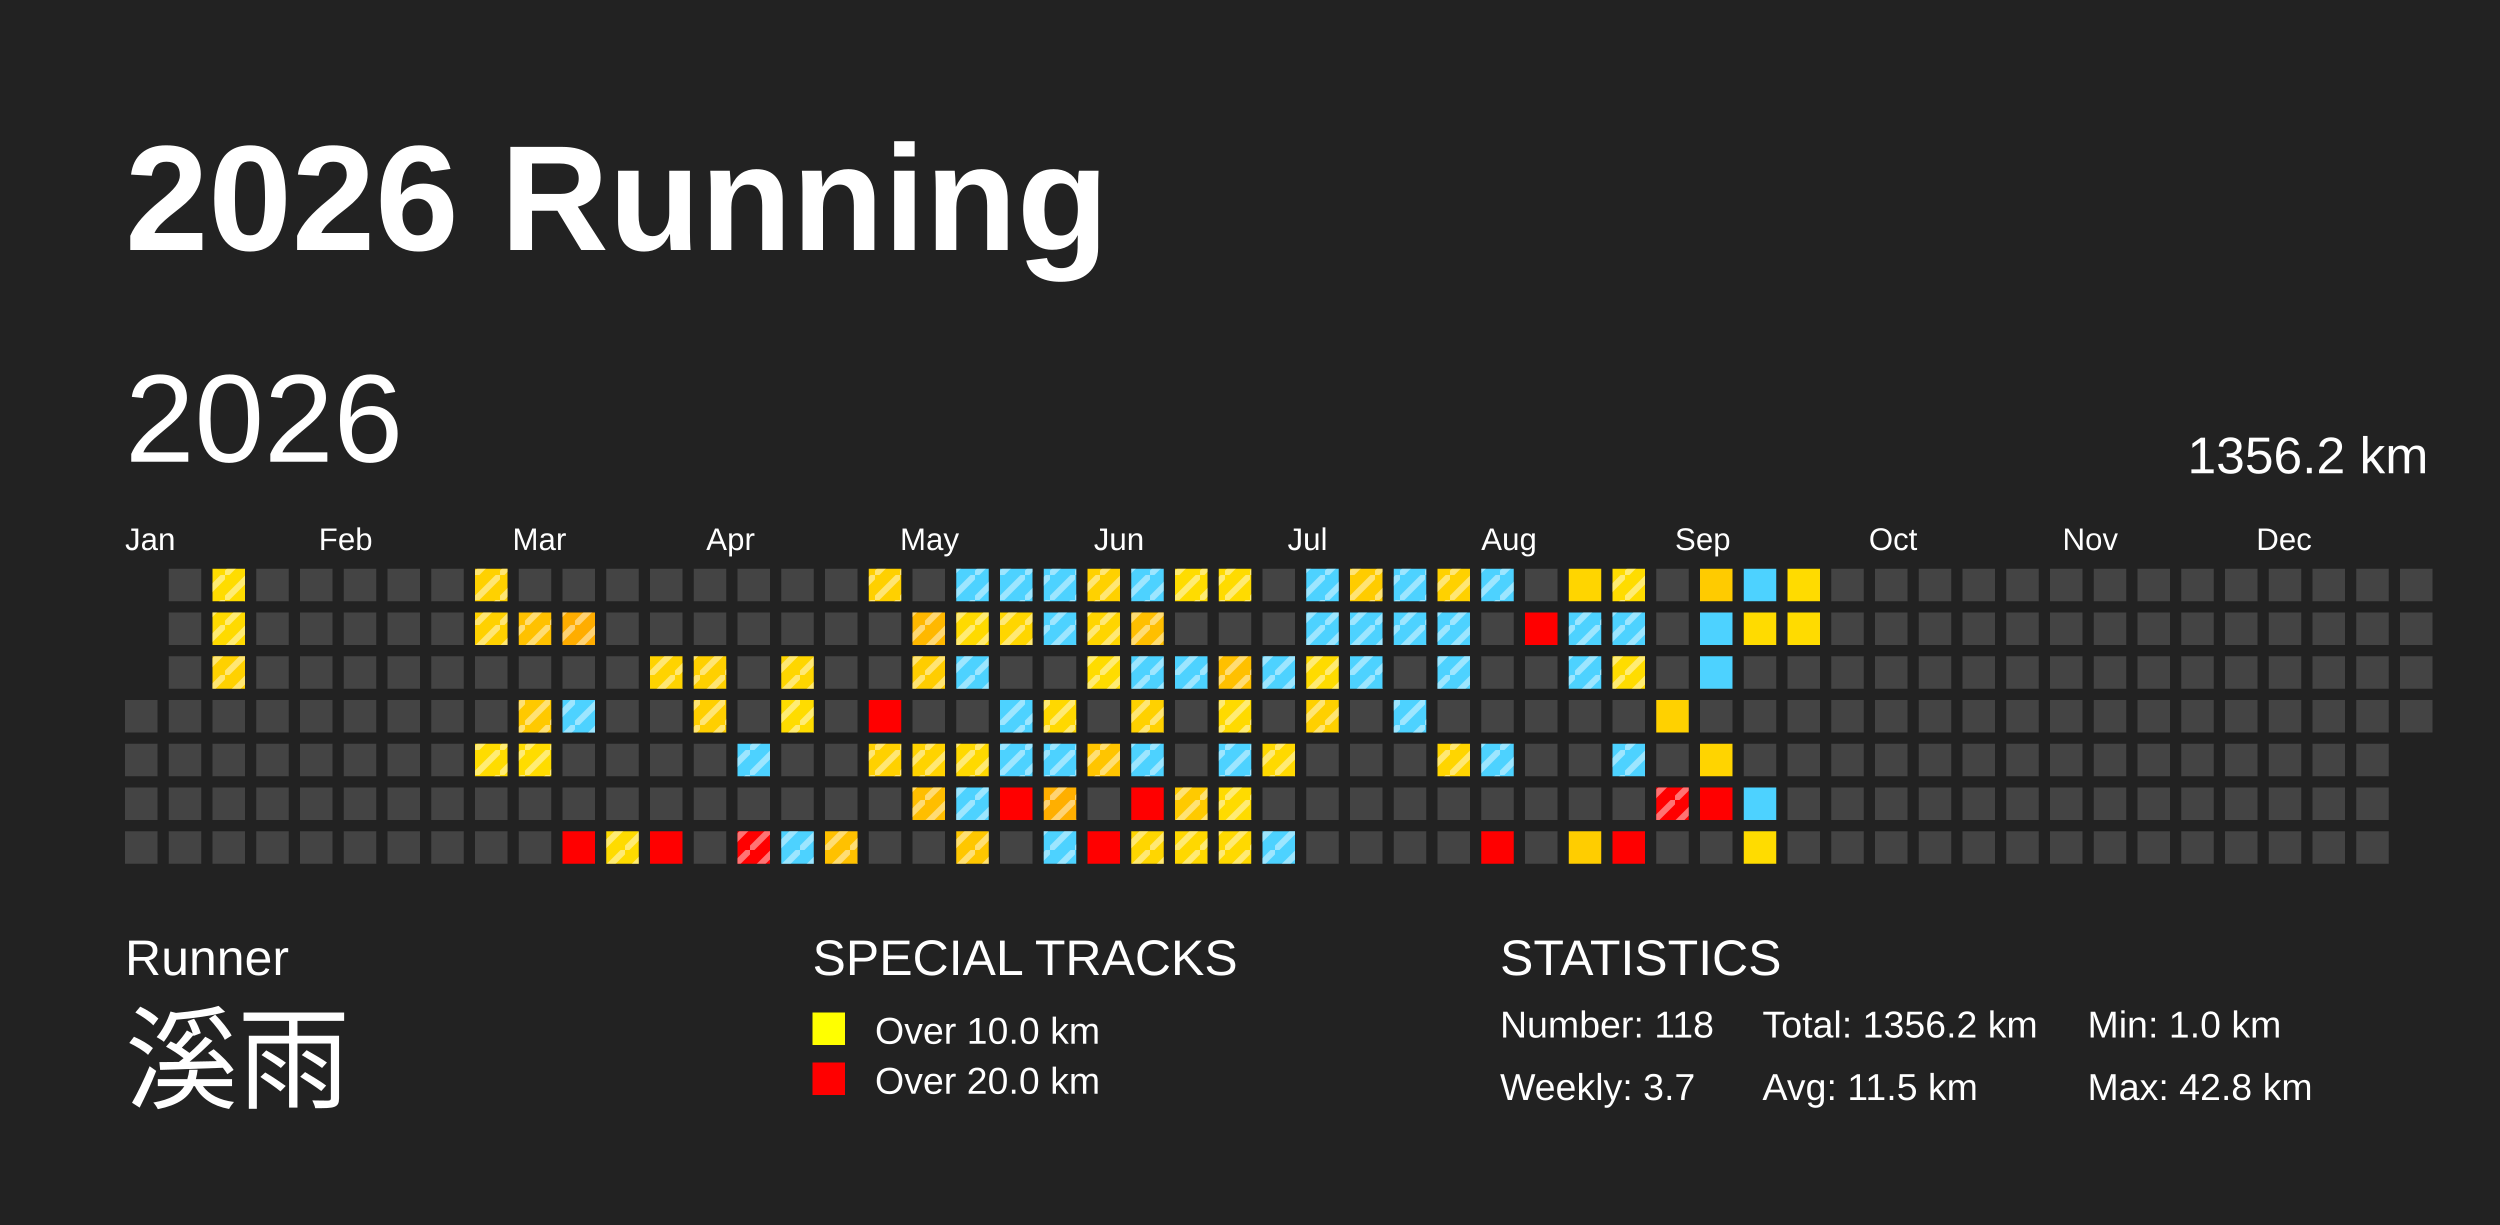
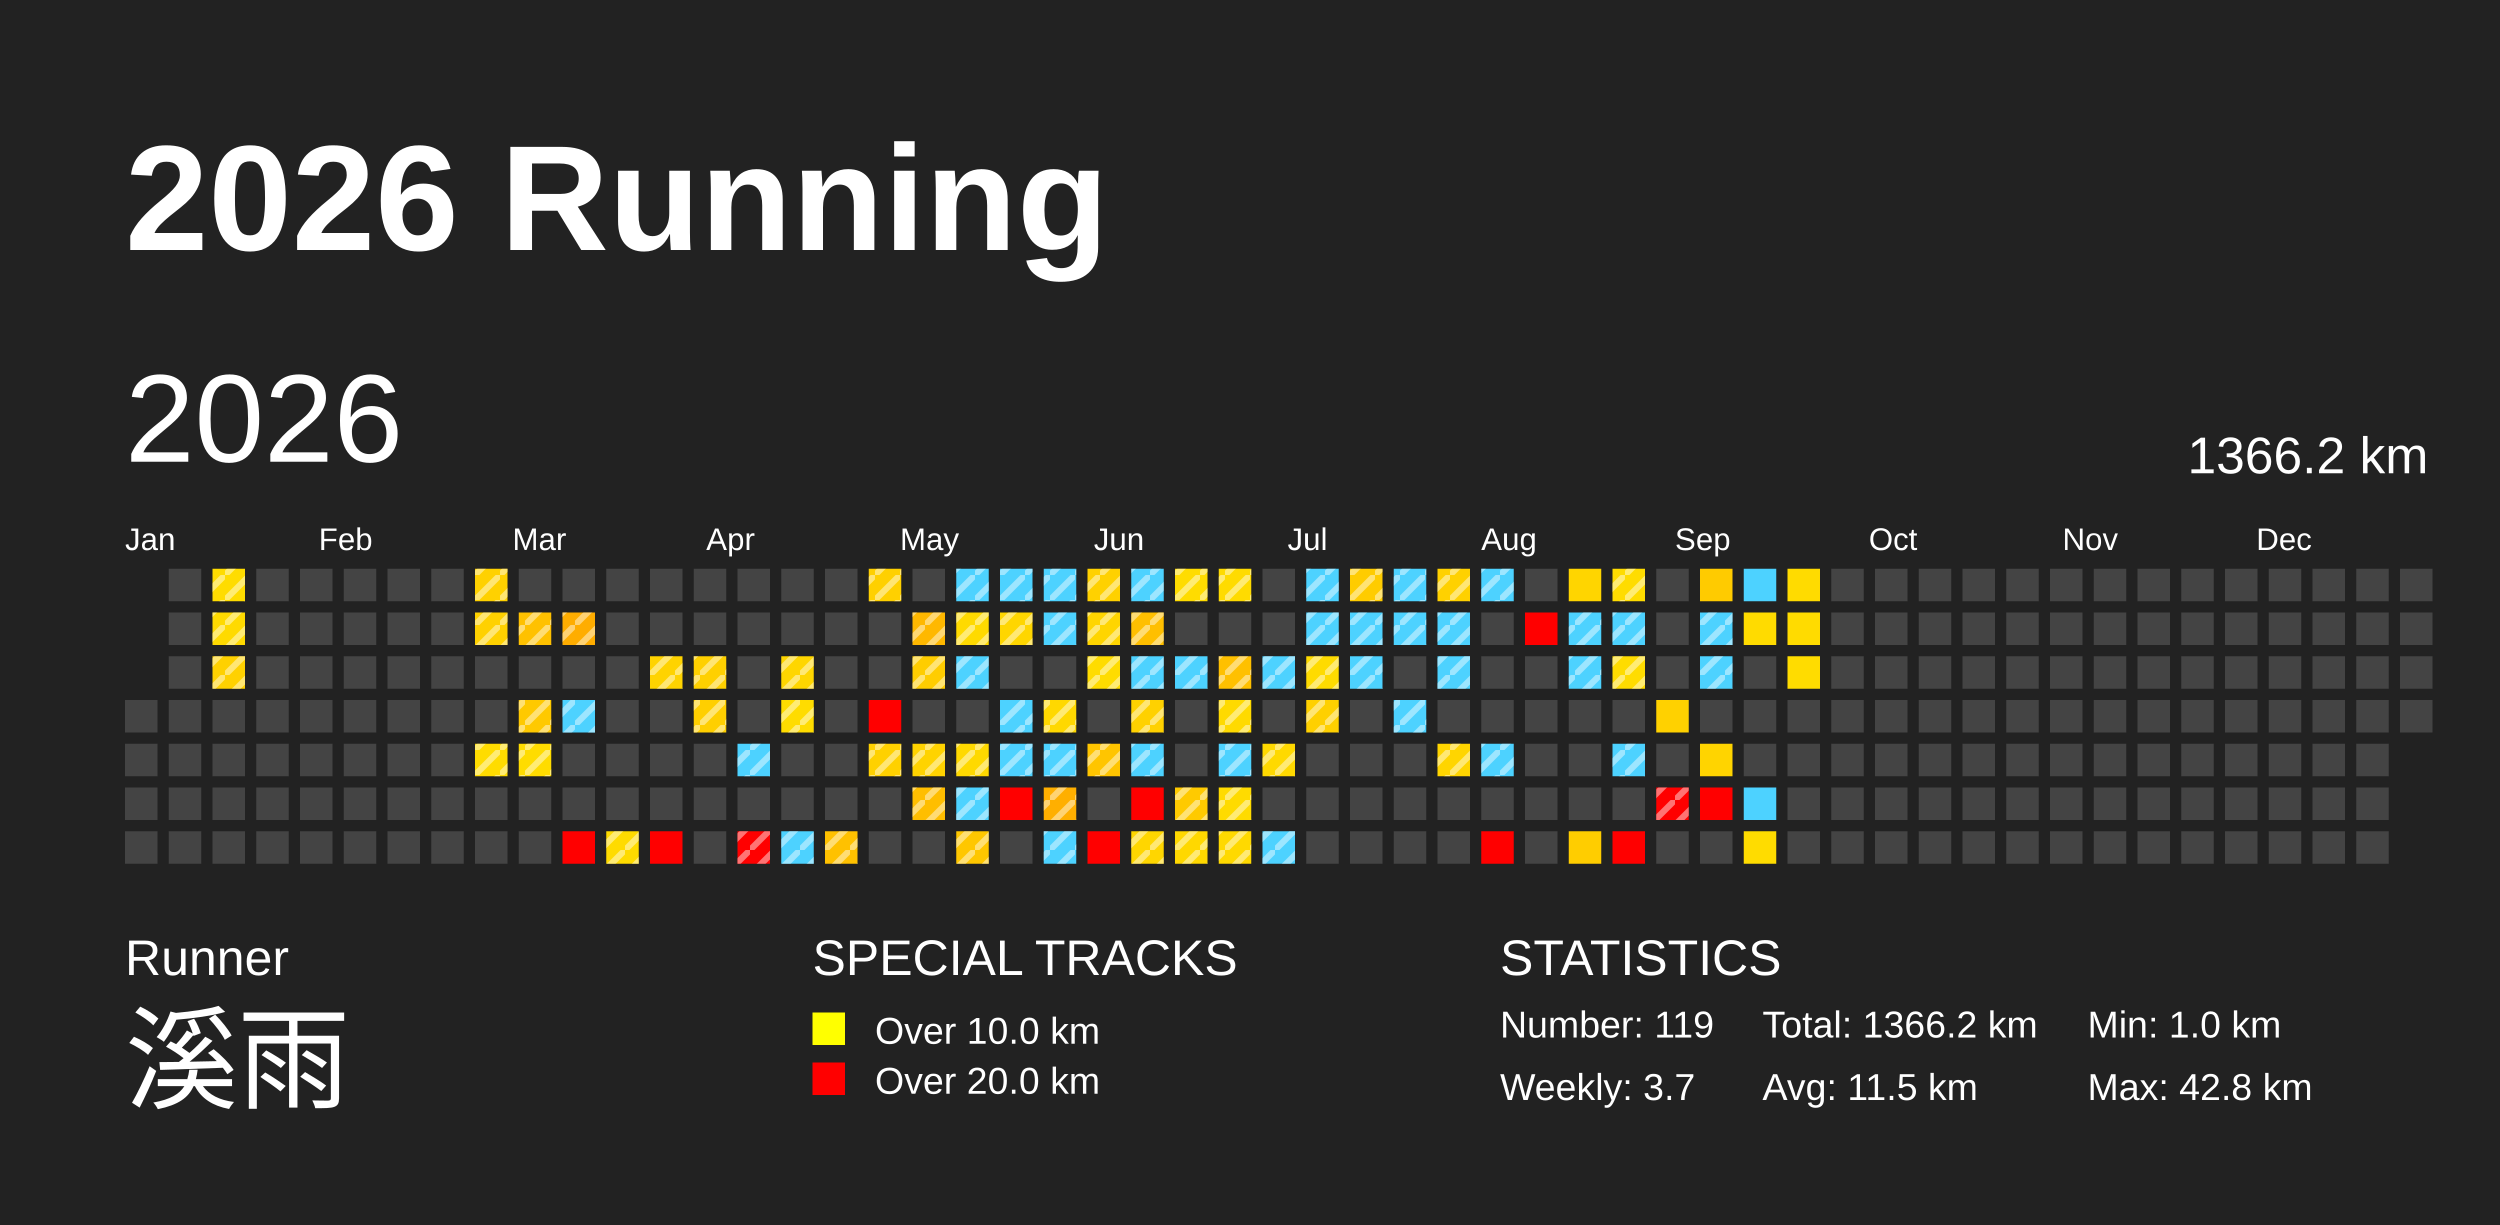
<svg xmlns="http://www.w3.org/2000/svg" baseProfile="full" height="98mm" version="1.1" viewBox="0,0,200,98" width="200mm">
  <defs>
    <pattern height="2" id="indoor-stripe" patternUnits="userSpaceOnUse" width="2">
      <line stroke="white" stroke-opacity="0.45" stroke-width="0.5" x1="0" x2="2" y1="2" y2="0" />
    </pattern>
  </defs>
  <rect fill="#222222" height="98" width="200" x="0" y="0" />
  <text fill="#FFFFFF" style="font-size:12px; font-family:Arial; font-weight:bold;" x="10" y="20">2026 Running</text>
  <text fill="#FFFFFF" style="font-size:4px; font-family:Arial" x="10" y="78">Runner</text>
  <text fill="#FFFFFF" style="font-size:9px; font-family:Arial" x="10" y="88">溪雨</text>
  <text fill="#FFFFFF" style="font-size:4px; font-family:Arial" x="65" y="78">SPECIAL TRACKS</text>
  <rect fill="yellow" height="2.6" width="2.6" x="65" y="81" />
  <text fill="#FFFFFF" style="font-size:3px; font-family:Arial" x="70" y="83.5">Over 10.0 km</text>
  <rect fill="red" height="2.6" width="2.6" x="65" y="85" />
  <text fill="#FFFFFF" style="font-size:3px; font-family:Arial" x="70" y="87.5">Over 20.0 km</text>
  <text fill="#FFFFFF" style="font-size:4px; font-family:Arial" x="120" y="78">STATISTICS</text>
-   <text fill="#FFFFFF" style="font-size:3px; font-family:Arial" x="120" y="83">Number: 118</text>
+   <text fill="#FFFFFF" style="font-size:3px; font-family:Arial" x="120" y="83">Number: 119</text>
  <text fill="#FFFFFF" style="font-size:3px; font-family:Arial" x="120" y="88">Weekly: 3.7</text>
-   <text fill="#FFFFFF" style="font-size:3px; font-family:Arial" x="141" y="83">Total: 1356.2 km</text>
+   <text fill="#FFFFFF" style="font-size:3px; font-family:Arial" x="141" y="83">Total: 1366.2 km</text>
  <text fill="#FFFFFF" style="font-size:3px; font-family:Arial" x="141" y="88">Avg: 11.5 km</text>
  <text fill="#FFFFFF" style="font-size:3px; font-family:Arial" x="167" y="83">Min: 1.0 km</text>
  <text fill="#FFFFFF" style="font-size:3px; font-family:Arial" x="167" y="88">Max: 42.8 km</text>
  <text dominant-baseline="hanging" fill="#FFFFFF" style="font-size:10.0px; font-family:Arial;" x="10" y="30">2026</text>
-   <text dominant-baseline="hanging" fill="#FFFFFF" style="font-size:4.125px; font-family:Arial;" x="175" y="35">1356.2 km</text>
+   <text dominant-baseline="hanging" fill="#FFFFFF" style="font-size:4.125px; font-family:Arial;" x="175" y="35">1366.2 km</text>
  <text fill="#FFFFFF" style="font-size:2.5px; font-family:Arial" x="10.0" y="44">Jan</text>
  <text fill="#FFFFFF" style="font-size:2.5px; font-family:Arial" x="25.5" y="44">Feb</text>
  <text fill="#FFFFFF" style="font-size:2.5px; font-family:Arial" x="41.0" y="44">Mar</text>
  <text fill="#FFFFFF" style="font-size:2.5px; font-family:Arial" x="56.5" y="44">Apr</text>
  <text fill="#FFFFFF" style="font-size:2.5px; font-family:Arial" x="72.0" y="44">May</text>
  <text fill="#FFFFFF" style="font-size:2.5px; font-family:Arial" x="87.5" y="44">Jun</text>
  <text fill="#FFFFFF" style="font-size:2.5px; font-family:Arial" x="103.0" y="44">Jul</text>
  <text fill="#FFFFFF" style="font-size:2.5px; font-family:Arial" x="118.5" y="44">Aug</text>
  <text fill="#FFFFFF" style="font-size:2.5px; font-family:Arial" x="134.0" y="44">Sep</text>
  <text fill="#FFFFFF" style="font-size:2.5px; font-family:Arial" x="149.5" y="44">Oct</text>
  <text fill="#FFFFFF" style="font-size:2.5px; font-family:Arial" x="165.0" y="44">Nov</text>
  <text fill="#FFFFFF" style="font-size:2.5px; font-family:Arial" x="180.5" y="44">Dec</text>
  <rect fill="#444444" height="2.6" width="2.6" x="10.0" y="56.0" />
  <rect fill="#444444" height="2.6" width="2.6" x="10.0" y="59.5" />
  <rect fill="#444444" height="2.6" width="2.6" x="10.0" y="63.0" />
  <rect fill="#444444" height="2.6" width="2.6" x="10.0" y="66.5" />
  <rect fill="#444444" height="2.6" width="2.6" x="13.5" y="45.5" />
  <rect fill="#444444" height="2.6" width="2.6" x="13.5" y="49.0" />
  <rect fill="#444444" height="2.6" width="2.6" x="13.5" y="52.5" />
  <rect fill="#444444" height="2.6" width="2.6" x="13.5" y="56.0" />
  <rect fill="#444444" height="2.6" width="2.6" x="13.5" y="59.5" />
  <rect fill="#444444" height="2.6" width="2.6" x="13.5" y="63.0" />
  <rect fill="#444444" height="2.6" width="2.6" x="13.5" y="66.5" />
  <rect fill="#ffdc00" height="2.6" width="2.6" x="17.0" y="45.5" />
  <rect fill="url(#indoor-stripe)" height="2.6" style="pointer-events: none;" width="2.6" x="17.0" y="45.5" />
  <rect fill="#ffda00" height="2.6" width="2.6" x="17.0" y="49.0" />
  <rect fill="url(#indoor-stripe)" height="2.6" style="pointer-events: none;" width="2.6" x="17.0" y="49.0" />
  <rect fill="#ffd100" height="2.6" width="2.6" x="17.0" y="52.5" />
  <rect fill="url(#indoor-stripe)" height="2.6" style="pointer-events: none;" width="2.6" x="17.0" y="52.5" />
  <rect fill="#444444" height="2.6" width="2.6" x="17.0" y="56.0" />
  <rect fill="#444444" height="2.6" width="2.6" x="17.0" y="59.5" />
  <rect fill="#444444" height="2.6" width="2.6" x="17.0" y="63.0" />
  <rect fill="#444444" height="2.6" width="2.6" x="17.0" y="66.5" />
  <rect fill="#444444" height="2.6" width="2.6" x="20.5" y="45.5" />
  <rect fill="#444444" height="2.6" width="2.6" x="20.5" y="49.0" />
  <rect fill="#444444" height="2.6" width="2.6" x="20.5" y="52.5" />
  <rect fill="#444444" height="2.6" width="2.6" x="20.5" y="56.0" />
  <rect fill="#444444" height="2.6" width="2.6" x="20.5" y="59.5" />
  <rect fill="#444444" height="2.6" width="2.6" x="20.5" y="63.0" />
  <rect fill="#444444" height="2.6" width="2.6" x="20.5" y="66.5" />
  <rect fill="#444444" height="2.6" width="2.6" x="24.0" y="45.5" />
  <rect fill="#444444" height="2.6" width="2.6" x="24.0" y="49.0" />
  <rect fill="#444444" height="2.6" width="2.6" x="24.0" y="52.5" />
  <rect fill="#444444" height="2.6" width="2.6" x="24.0" y="56.0" />
  <rect fill="#444444" height="2.6" width="2.6" x="24.0" y="59.5" />
  <rect fill="#444444" height="2.6" width="2.6" x="24.0" y="63.0" />
  <rect fill="#444444" height="2.6" width="2.6" x="24.0" y="66.5" />
  <rect fill="#444444" height="2.6" width="2.6" x="27.5" y="45.5" />
  <rect fill="#444444" height="2.6" width="2.6" x="27.5" y="49.0" />
  <rect fill="#444444" height="2.6" width="2.6" x="27.5" y="52.5" />
  <rect fill="#444444" height="2.6" width="2.6" x="27.5" y="56.0" />
  <rect fill="#444444" height="2.6" width="2.6" x="27.5" y="59.5" />
  <rect fill="#444444" height="2.6" width="2.6" x="27.5" y="63.0" />
  <rect fill="#444444" height="2.6" width="2.6" x="27.5" y="66.5" />
  <rect fill="#444444" height="2.6" width="2.6" x="31.0" y="45.5" />
  <rect fill="#444444" height="2.6" width="2.6" x="31.0" y="49.0" />
  <rect fill="#444444" height="2.6" width="2.6" x="31.0" y="52.5" />
  <rect fill="#444444" height="2.6" width="2.6" x="31.0" y="56.0" />
  <rect fill="#444444" height="2.6" width="2.6" x="31.0" y="59.5" />
  <rect fill="#444444" height="2.6" width="2.6" x="31.0" y="63.0" />
  <rect fill="#444444" height="2.6" width="2.6" x="31.0" y="66.5" />
  <rect fill="#444444" height="2.6" width="2.6" x="34.5" y="45.5" />
  <rect fill="#444444" height="2.6" width="2.6" x="34.5" y="49.0" />
  <rect fill="#444444" height="2.6" width="2.6" x="34.5" y="52.5" />
  <rect fill="#444444" height="2.6" width="2.6" x="34.5" y="56.0" />
  <rect fill="#444444" height="2.6" width="2.6" x="34.5" y="59.5" />
  <rect fill="#444444" height="2.6" width="2.6" x="34.5" y="63.0" />
  <rect fill="#444444" height="2.6" width="2.6" x="34.5" y="66.5" />
  <rect fill="#ffd100" height="2.6" width="2.6" x="38.0" y="45.5" />
  <rect fill="url(#indoor-stripe)" height="2.6" style="pointer-events: none;" width="2.6" x="38.0" y="45.5" />
  <rect fill="#ffd100" height="2.6" width="2.6" x="38.0" y="49.0" />
  <rect fill="url(#indoor-stripe)" height="2.6" style="pointer-events: none;" width="2.6" x="38.0" y="49.0" />
  <rect fill="#444444" height="2.6" width="2.6" x="38.0" y="52.5" />
  <rect fill="#444444" height="2.6" width="2.6" x="38.0" y="56.0" />
  <rect fill="#ffdc00" height="2.6" width="2.6" x="38.0" y="59.5" />
  <rect fill="url(#indoor-stripe)" height="2.6" style="pointer-events: none;" width="2.6" x="38.0" y="59.5" />
  <rect fill="#444444" height="2.6" width="2.6" x="38.0" y="63.0" />
  <rect fill="#444444" height="2.6" width="2.6" x="38.0" y="66.5" />
  <rect fill="#444444" height="2.6" width="2.6" x="41.5" y="45.5" />
  <rect fill="#ffc100" height="2.6" width="2.6" x="41.5" y="49.0" />
  <rect fill="url(#indoor-stripe)" height="2.6" style="pointer-events: none;" width="2.6" x="41.5" y="49.0" />
  <rect fill="#444444" height="2.6" width="2.6" x="41.5" y="52.5" />
  <rect fill="#ffc900" height="2.6" width="2.6" x="41.5" y="56.0" />
  <rect fill="url(#indoor-stripe)" height="2.6" style="pointer-events: none;" width="2.6" x="41.5" y="56.0" />
  <rect fill="#ffdc00" height="2.6" width="2.6" x="41.5" y="59.5" />
  <rect fill="url(#indoor-stripe)" height="2.6" style="pointer-events: none;" width="2.6" x="41.5" y="59.5" />
  <rect fill="#444444" height="2.6" width="2.6" x="41.5" y="63.0" />
  <rect fill="#444444" height="2.6" width="2.6" x="41.5" y="66.5" />
  <rect fill="#444444" height="2.6" width="2.6" x="45.0" y="45.5" />
  <rect fill="#ffad00" height="2.6" width="2.6" x="45.0" y="49.0" />
  <rect fill="url(#indoor-stripe)" height="2.6" style="pointer-events: none;" width="2.6" x="45.0" y="49.0" />
  <rect fill="#444444" height="2.6" width="2.6" x="45.0" y="52.5" />
  <rect fill="#4dd2ff" height="2.6" width="2.6" x="45.0" y="56.0" />
  <rect fill="url(#indoor-stripe)" height="2.6" style="pointer-events: none;" width="2.6" x="45.0" y="56.0" />
  <rect fill="#444444" height="2.6" width="2.6" x="45.0" y="59.5" />
  <rect fill="#444444" height="2.6" width="2.6" x="45.0" y="63.0" />
  <rect fill="red" height="2.6" width="2.6" x="45.0" y="66.5" />
  <rect fill="#444444" height="2.6" width="2.6" x="48.5" y="45.5" />
  <rect fill="#444444" height="2.6" width="2.6" x="48.5" y="49.0" />
  <rect fill="#444444" height="2.6" width="2.6" x="48.5" y="52.5" />
  <rect fill="#444444" height="2.6" width="2.6" x="48.5" y="56.0" />
  <rect fill="#444444" height="2.6" width="2.6" x="48.5" y="59.5" />
  <rect fill="#444444" height="2.6" width="2.6" x="48.5" y="63.0" />
  <rect fill="#ffdb00" height="2.6" width="2.6" x="48.5" y="66.5" />
  <rect fill="url(#indoor-stripe)" height="2.6" style="pointer-events: none;" width="2.6" x="48.5" y="66.5" />
  <rect fill="#444444" height="2.6" width="2.6" x="52.0" y="45.5" />
  <rect fill="#444444" height="2.6" width="2.6" x="52.0" y="49.0" />
  <rect fill="#ffd300" height="2.6" width="2.6" x="52.0" y="52.5" />
  <rect fill="url(#indoor-stripe)" height="2.6" style="pointer-events: none;" width="2.6" x="52.0" y="52.5" />
  <rect fill="#444444" height="2.6" width="2.6" x="52.0" y="56.0" />
  <rect fill="#444444" height="2.6" width="2.6" x="52.0" y="59.5" />
  <rect fill="#444444" height="2.6" width="2.6" x="52.0" y="63.0" />
  <rect fill="red" height="2.6" width="2.6" x="52.0" y="66.5" />
  <rect fill="#444444" height="2.6" width="2.6" x="55.5" y="45.5" />
  <rect fill="#444444" height="2.6" width="2.6" x="55.5" y="49.0" />
  <rect fill="#ffd000" height="2.6" width="2.6" x="55.5" y="52.5" />
  <rect fill="url(#indoor-stripe)" height="2.6" style="pointer-events: none;" width="2.6" x="55.5" y="52.5" />
  <rect fill="#ffcf00" height="2.6" width="2.6" x="55.5" y="56.0" />
  <rect fill="url(#indoor-stripe)" height="2.6" style="pointer-events: none;" width="2.6" x="55.5" y="56.0" />
  <rect fill="#444444" height="2.6" width="2.6" x="55.5" y="59.5" />
  <rect fill="#444444" height="2.6" width="2.6" x="55.5" y="63.0" />
  <rect fill="#444444" height="2.6" width="2.6" x="55.5" y="66.5" />
  <rect fill="#444444" height="2.6" width="2.6" x="59.0" y="45.5" />
  <rect fill="#444444" height="2.6" width="2.6" x="59.0" y="49.0" />
  <rect fill="#444444" height="2.6" width="2.6" x="59.0" y="52.5" />
  <rect fill="#444444" height="2.6" width="2.6" x="59.0" y="56.0" />
  <rect fill="#4dd2ff" height="2.6" width="2.6" x="59.0" y="59.5" />
  <rect fill="url(#indoor-stripe)" height="2.6" style="pointer-events: none;" width="2.6" x="59.0" y="59.5" />
  <rect fill="#444444" height="2.6" width="2.6" x="59.0" y="63.0" />
  <rect fill="red" height="2.6" width="2.6" x="59.0" y="66.5" />
  <rect fill="url(#indoor-stripe)" height="2.6" style="pointer-events: none;" width="2.6" x="59.0" y="66.5" />
  <rect fill="#444444" height="2.6" width="2.6" x="62.5" y="45.5" />
  <rect fill="#444444" height="2.6" width="2.6" x="62.5" y="49.0" />
  <rect fill="#ffd600" height="2.6" width="2.6" x="62.5" y="52.5" />
  <rect fill="url(#indoor-stripe)" height="2.6" style="pointer-events: none;" width="2.6" x="62.5" y="52.5" />
  <rect fill="#ffdc00" height="2.6" width="2.6" x="62.5" y="56.0" />
  <rect fill="url(#indoor-stripe)" height="2.6" style="pointer-events: none;" width="2.6" x="62.5" y="56.0" />
  <rect fill="#444444" height="2.6" width="2.6" x="62.5" y="59.5" />
  <rect fill="#444444" height="2.6" width="2.6" x="62.5" y="63.0" />
  <rect fill="#4dd2ff" height="2.6" width="2.6" x="62.5" y="66.5" />
  <rect fill="url(#indoor-stripe)" height="2.6" style="pointer-events: none;" width="2.6" x="62.5" y="66.5" />
  <rect fill="#444444" height="2.6" width="2.6" x="66.0" y="45.5" />
  <rect fill="#444444" height="2.6" width="2.6" x="66.0" y="49.0" />
  <rect fill="#444444" height="2.6" width="2.6" x="66.0" y="52.5" />
  <rect fill="#444444" height="2.6" width="2.6" x="66.0" y="56.0" />
  <rect fill="#444444" height="2.6" width="2.6" x="66.0" y="59.5" />
  <rect fill="#444444" height="2.6" width="2.6" x="66.0" y="63.0" />
  <rect fill="#ffc100" height="2.6" width="2.6" x="66.0" y="66.5" />
  <rect fill="url(#indoor-stripe)" height="2.6" style="pointer-events: none;" width="2.6" x="66.0" y="66.5" />
  <rect fill="#ffd000" height="2.6" width="2.6" x="69.5" y="45.5" />
  <rect fill="url(#indoor-stripe)" height="2.6" style="pointer-events: none;" width="2.6" x="69.5" y="45.5" />
  <rect fill="#444444" height="2.6" width="2.6" x="69.5" y="49.0" />
  <rect fill="#444444" height="2.6" width="2.6" x="69.5" y="52.5" />
  <rect fill="red" height="2.6" width="2.6" x="69.5" y="56.0" />
  <rect fill="#ffd100" height="2.6" width="2.6" x="69.5" y="59.5" />
  <rect fill="url(#indoor-stripe)" height="2.6" style="pointer-events: none;" width="2.6" x="69.5" y="59.5" />
  <rect fill="#444444" height="2.6" width="2.6" x="69.5" y="63.0" />
  <rect fill="#444444" height="2.6" width="2.6" x="69.5" y="66.5" />
  <rect fill="#444444" height="2.6" width="2.6" x="73.0" y="45.5" />
  <rect fill="#ffb800" height="2.6" width="2.6" x="73.0" y="49.0" />
  <rect fill="url(#indoor-stripe)" height="2.6" style="pointer-events: none;" width="2.6" x="73.0" y="49.0" />
  <rect fill="#ffcd00" height="2.6" width="2.6" x="73.0" y="52.5" />
  <rect fill="url(#indoor-stripe)" height="2.6" style="pointer-events: none;" width="2.6" x="73.0" y="52.5" />
  <rect fill="#444444" height="2.6" width="2.6" x="73.0" y="56.0" />
  <rect fill="#ffd300" height="2.6" width="2.6" x="73.0" y="59.5" />
  <rect fill="url(#indoor-stripe)" height="2.6" style="pointer-events: none;" width="2.6" x="73.0" y="59.5" />
  <rect fill="#ffbe00" height="2.6" width="2.6" x="73.0" y="63.0" />
  <rect fill="url(#indoor-stripe)" height="2.6" style="pointer-events: none;" width="2.6" x="73.0" y="63.0" />
  <rect fill="#444444" height="2.6" width="2.6" x="73.0" y="66.5" />
  <rect fill="#4dd2ff" height="2.6" width="2.6" x="76.5" y="45.5" />
  <rect fill="url(#indoor-stripe)" height="2.6" style="pointer-events: none;" width="2.6" x="76.5" y="45.5" />
  <rect fill="#ffda00" height="2.6" width="2.6" x="76.5" y="49.0" />
  <rect fill="url(#indoor-stripe)" height="2.6" style="pointer-events: none;" width="2.6" x="76.5" y="49.0" />
  <rect fill="#4dd2ff" height="2.6" width="2.6" x="76.5" y="52.5" />
  <rect fill="url(#indoor-stripe)" height="2.6" style="pointer-events: none;" width="2.6" x="76.5" y="52.5" />
  <rect fill="#444444" height="2.6" width="2.6" x="76.5" y="56.0" />
  <rect fill="#ffd900" height="2.6" width="2.6" x="76.5" y="59.5" />
  <rect fill="url(#indoor-stripe)" height="2.6" style="pointer-events: none;" width="2.6" x="76.5" y="59.5" />
  <rect fill="#4dd2ff" height="2.6" width="2.6" x="76.5" y="63.0" />
  <rect fill="url(#indoor-stripe)" height="2.6" style="pointer-events: none;" width="2.6" x="76.5" y="63.0" />
  <rect fill="#ffc700" height="2.6" width="2.6" x="76.5" y="66.5" />
  <rect fill="url(#indoor-stripe)" height="2.6" style="pointer-events: none;" width="2.6" x="76.5" y="66.5" />
  <rect fill="#4dd2ff" height="2.6" width="2.6" x="80.0" y="45.5" />
  <rect fill="url(#indoor-stripe)" height="2.6" style="pointer-events: none;" width="2.6" x="80.0" y="45.5" />
  <rect fill="#ffd600" height="2.6" width="2.6" x="80.0" y="49.0" />
  <rect fill="url(#indoor-stripe)" height="2.6" style="pointer-events: none;" width="2.6" x="80.0" y="49.0" />
  <rect fill="#444444" height="2.6" width="2.6" x="80.0" y="52.5" />
  <rect fill="#4dd2ff" height="2.6" width="2.6" x="80.0" y="56.0" />
  <rect fill="url(#indoor-stripe)" height="2.6" style="pointer-events: none;" width="2.6" x="80.0" y="56.0" />
  <rect fill="#4dd2ff" height="2.6" width="2.6" x="80.0" y="59.5" />
  <rect fill="url(#indoor-stripe)" height="2.6" style="pointer-events: none;" width="2.6" x="80.0" y="59.5" />
  <rect fill="red" height="2.6" width="2.6" x="80.0" y="63.0" />
  <rect fill="#444444" height="2.6" width="2.6" x="80.0" y="66.5" />
  <rect fill="#4dd2ff" height="2.6" width="2.6" x="83.5" y="45.5" />
  <rect fill="url(#indoor-stripe)" height="2.6" style="pointer-events: none;" width="2.6" x="83.5" y="45.5" />
  <rect fill="#4dd2ff" height="2.6" width="2.6" x="83.5" y="49.0" />
  <rect fill="url(#indoor-stripe)" height="2.6" style="pointer-events: none;" width="2.6" x="83.5" y="49.0" />
  <rect fill="#444444" height="2.6" width="2.6" x="83.5" y="52.5" />
  <rect fill="#ffd800" height="2.6" width="2.6" x="83.5" y="56.0" />
  <rect fill="url(#indoor-stripe)" height="2.6" style="pointer-events: none;" width="2.6" x="83.5" y="56.0" />
  <rect fill="#4dd2ff" height="2.6" width="2.6" x="83.5" y="59.5" />
  <rect fill="url(#indoor-stripe)" height="2.6" style="pointer-events: none;" width="2.6" x="83.5" y="59.5" />
  <rect fill="#ffaf00" height="2.6" width="2.6" x="83.5" y="63.0" />
  <rect fill="url(#indoor-stripe)" height="2.6" style="pointer-events: none;" width="2.6" x="83.5" y="63.0" />
  <rect fill="#4dd2ff" height="2.6" width="2.6" x="83.5" y="66.5" />
  <rect fill="url(#indoor-stripe)" height="2.6" style="pointer-events: none;" width="2.6" x="83.5" y="66.5" />
  <rect fill="#ffd100" height="2.6" width="2.6" x="87.0" y="45.5" />
  <rect fill="url(#indoor-stripe)" height="2.6" style="pointer-events: none;" width="2.6" x="87.0" y="45.5" />
  <rect fill="#ffd500" height="2.6" width="2.6" x="87.0" y="49.0" />
  <rect fill="url(#indoor-stripe)" height="2.6" style="pointer-events: none;" width="2.6" x="87.0" y="49.0" />
  <rect fill="#ffdc00" height="2.6" width="2.6" x="87.0" y="52.5" />
  <rect fill="url(#indoor-stripe)" height="2.6" style="pointer-events: none;" width="2.6" x="87.0" y="52.5" />
  <rect fill="#444444" height="2.6" width="2.6" x="87.0" y="56.0" />
  <rect fill="#ffc500" height="2.6" width="2.6" x="87.0" y="59.5" />
  <rect fill="url(#indoor-stripe)" height="2.6" style="pointer-events: none;" width="2.6" x="87.0" y="59.5" />
  <rect fill="#444444" height="2.6" width="2.6" x="87.0" y="63.0" />
  <rect fill="red" height="2.6" width="2.6" x="87.0" y="66.5" />
  <rect fill="#4dd2ff" height="2.6" width="2.6" x="90.5" y="45.5" />
  <rect fill="url(#indoor-stripe)" height="2.6" style="pointer-events: none;" width="2.6" x="90.5" y="45.5" />
  <rect fill="#ffbf00" height="2.6" width="2.6" x="90.5" y="49.0" />
  <rect fill="url(#indoor-stripe)" height="2.6" style="pointer-events: none;" width="2.6" x="90.5" y="49.0" />
  <rect fill="#4dd2ff" height="2.6" width="2.6" x="90.5" y="52.5" />
  <rect fill="url(#indoor-stripe)" height="2.6" style="pointer-events: none;" width="2.6" x="90.5" y="52.5" />
  <rect fill="#ffd100" height="2.6" width="2.6" x="90.5" y="56.0" />
  <rect fill="url(#indoor-stripe)" height="2.6" style="pointer-events: none;" width="2.6" x="90.5" y="56.0" />
  <rect fill="#4dd2ff" height="2.6" width="2.6" x="90.5" y="59.5" />
  <rect fill="url(#indoor-stripe)" height="2.6" style="pointer-events: none;" width="2.6" x="90.5" y="59.5" />
  <rect fill="red" height="2.6" width="2.6" x="90.5" y="63.0" />
  <rect fill="#ffd600" height="2.6" width="2.6" x="90.5" y="66.5" />
  <rect fill="url(#indoor-stripe)" height="2.6" style="pointer-events: none;" width="2.6" x="90.5" y="66.5" />
  <rect fill="#ffdc00" height="2.6" width="2.6" x="94.0" y="45.5" />
  <rect fill="url(#indoor-stripe)" height="2.6" style="pointer-events: none;" width="2.6" x="94.0" y="45.5" />
  <rect fill="#444444" height="2.6" width="2.6" x="94.0" y="49.0" />
  <rect fill="#4dd2ff" height="2.6" width="2.6" x="94.0" y="52.5" />
  <rect fill="url(#indoor-stripe)" height="2.6" style="pointer-events: none;" width="2.6" x="94.0" y="52.5" />
  <rect fill="#444444" height="2.6" width="2.6" x="94.0" y="56.0" />
  <rect fill="#444444" height="2.6" width="2.6" x="94.0" y="59.5" />
  <rect fill="#ffca00" height="2.6" width="2.6" x="94.0" y="63.0" />
  <rect fill="url(#indoor-stripe)" height="2.6" style="pointer-events: none;" width="2.6" x="94.0" y="63.0" />
  <rect fill="#ffd800" height="2.6" width="2.6" x="94.0" y="66.5" />
  <rect fill="url(#indoor-stripe)" height="2.6" style="pointer-events: none;" width="2.6" x="94.0" y="66.5" />
  <rect fill="#ffdb00" height="2.6" width="2.6" x="97.5" y="45.5" />
  <rect fill="url(#indoor-stripe)" height="2.6" style="pointer-events: none;" width="2.6" x="97.5" y="45.5" />
  <rect fill="#444444" height="2.6" width="2.6" x="97.5" y="49.0" />
  <rect fill="#ffc000" height="2.6" width="2.6" x="97.5" y="52.5" />
  <rect fill="url(#indoor-stripe)" height="2.6" style="pointer-events: none;" width="2.6" x="97.5" y="52.5" />
  <rect fill="#ffda00" height="2.6" width="2.6" x="97.5" y="56.0" />
  <rect fill="url(#indoor-stripe)" height="2.6" style="pointer-events: none;" width="2.6" x="97.5" y="56.0" />
  <rect fill="#4dd2ff" height="2.6" width="2.6" x="97.5" y="59.5" />
  <rect fill="url(#indoor-stripe)" height="2.6" style="pointer-events: none;" width="2.6" x="97.5" y="59.5" />
  <rect fill="#ffdb00" height="2.6" width="2.6" x="97.5" y="63.0" />
  <rect fill="url(#indoor-stripe)" height="2.6" style="pointer-events: none;" width="2.6" x="97.5" y="63.0" />
  <rect fill="#ffd900" height="2.6" width="2.6" x="97.5" y="66.5" />
  <rect fill="url(#indoor-stripe)" height="2.6" style="pointer-events: none;" width="2.6" x="97.5" y="66.5" />
  <rect fill="#444444" height="2.6" width="2.6" x="101.0" y="45.5" />
  <rect fill="#444444" height="2.6" width="2.6" x="101.0" y="49.0" />
  <rect fill="#4dd2ff" height="2.6" width="2.6" x="101.0" y="52.5" />
  <rect fill="url(#indoor-stripe)" height="2.6" style="pointer-events: none;" width="2.6" x="101.0" y="52.5" />
  <rect fill="#444444" height="2.6" width="2.6" x="101.0" y="56.0" />
  <rect fill="#ffd900" height="2.6" width="2.6" x="101.0" y="59.5" />
  <rect fill="url(#indoor-stripe)" height="2.6" style="pointer-events: none;" width="2.6" x="101.0" y="59.5" />
  <rect fill="#444444" height="2.6" width="2.6" x="101.0" y="63.0" />
  <rect fill="#4dd2ff" height="2.6" width="2.6" x="101.0" y="66.5" />
  <rect fill="url(#indoor-stripe)" height="2.6" style="pointer-events: none;" width="2.6" x="101.0" y="66.5" />
  <rect fill="#4dd2ff" height="2.6" width="2.6" x="104.5" y="45.5" />
  <rect fill="url(#indoor-stripe)" height="2.6" style="pointer-events: none;" width="2.6" x="104.5" y="45.5" />
  <rect fill="#4dd2ff" height="2.6" width="2.6" x="104.5" y="49.0" />
  <rect fill="url(#indoor-stripe)" height="2.6" style="pointer-events: none;" width="2.6" x="104.5" y="49.0" />
  <rect fill="#ffdb00" height="2.6" width="2.6" x="104.5" y="52.5" />
  <rect fill="url(#indoor-stripe)" height="2.6" style="pointer-events: none;" width="2.6" x="104.5" y="52.5" />
  <rect fill="#ffd000" height="2.6" width="2.6" x="104.5" y="56.0" />
  <rect fill="url(#indoor-stripe)" height="2.6" style="pointer-events: none;" width="2.6" x="104.5" y="56.0" />
  <rect fill="#444444" height="2.6" width="2.6" x="104.5" y="59.5" />
  <rect fill="#444444" height="2.6" width="2.6" x="104.5" y="63.0" />
  <rect fill="#444444" height="2.6" width="2.6" x="104.5" y="66.5" />
  <rect fill="#ffcc00" height="2.6" width="2.6" x="108.0" y="45.5" />
  <rect fill="url(#indoor-stripe)" height="2.6" style="pointer-events: none;" width="2.6" x="108.0" y="45.5" />
  <rect fill="#4dd2ff" height="2.6" width="2.6" x="108.0" y="49.0" />
  <rect fill="url(#indoor-stripe)" height="2.6" style="pointer-events: none;" width="2.6" x="108.0" y="49.0" />
  <rect fill="#4dd2ff" height="2.6" width="2.6" x="108.0" y="52.5" />
  <rect fill="url(#indoor-stripe)" height="2.6" style="pointer-events: none;" width="2.6" x="108.0" y="52.5" />
  <rect fill="#444444" height="2.6" width="2.6" x="108.0" y="56.0" />
  <rect fill="#444444" height="2.6" width="2.6" x="108.0" y="59.5" />
  <rect fill="#444444" height="2.6" width="2.6" x="108.0" y="63.0" />
  <rect fill="#444444" height="2.6" width="2.6" x="108.0" y="66.5" />
  <rect fill="#4dd2ff" height="2.6" width="2.6" x="111.5" y="45.5" />
  <rect fill="url(#indoor-stripe)" height="2.6" style="pointer-events: none;" width="2.6" x="111.5" y="45.5" />
  <rect fill="#4dd2ff" height="2.6" width="2.6" x="111.5" y="49.0" />
  <rect fill="url(#indoor-stripe)" height="2.6" style="pointer-events: none;" width="2.6" x="111.5" y="49.0" />
  <rect fill="#444444" height="2.6" width="2.6" x="111.5" y="52.5" />
  <rect fill="#4dd2ff" height="2.6" width="2.6" x="111.5" y="56.0" />
  <rect fill="url(#indoor-stripe)" height="2.6" style="pointer-events: none;" width="2.6" x="111.5" y="56.0" />
  <rect fill="#444444" height="2.6" width="2.6" x="111.5" y="59.5" />
  <rect fill="#444444" height="2.6" width="2.6" x="111.5" y="63.0" />
  <rect fill="#444444" height="2.6" width="2.6" x="111.5" y="66.5" />
  <rect fill="#ffd100" height="2.6" width="2.6" x="115.0" y="45.5" />
  <rect fill="url(#indoor-stripe)" height="2.6" style="pointer-events: none;" width="2.6" x="115.0" y="45.5" />
  <rect fill="#4dd2ff" height="2.6" width="2.6" x="115.0" y="49.0" />
  <rect fill="url(#indoor-stripe)" height="2.6" style="pointer-events: none;" width="2.6" x="115.0" y="49.0" />
  <rect fill="#4dd2ff" height="2.6" width="2.6" x="115.0" y="52.5" />
  <rect fill="url(#indoor-stripe)" height="2.6" style="pointer-events: none;" width="2.6" x="115.0" y="52.5" />
  <rect fill="#444444" height="2.6" width="2.6" x="115.0" y="56.0" />
  <rect fill="#ffd500" height="2.6" width="2.6" x="115.0" y="59.5" />
  <rect fill="url(#indoor-stripe)" height="2.6" style="pointer-events: none;" width="2.6" x="115.0" y="59.5" />
  <rect fill="#444444" height="2.6" width="2.6" x="115.0" y="63.0" />
  <rect fill="#444444" height="2.6" width="2.6" x="115.0" y="66.5" />
  <rect fill="#4dd2ff" height="2.6" width="2.6" x="118.5" y="45.5" />
  <rect fill="url(#indoor-stripe)" height="2.6" style="pointer-events: none;" width="2.6" x="118.5" y="45.5" />
  <rect fill="#444444" height="2.6" width="2.6" x="118.5" y="49.0" />
  <rect fill="#444444" height="2.6" width="2.6" x="118.5" y="52.5" />
  <rect fill="#444444" height="2.6" width="2.6" x="118.5" y="56.0" />
  <rect fill="#4dd2ff" height="2.6" width="2.6" x="118.5" y="59.5" />
  <rect fill="url(#indoor-stripe)" height="2.6" style="pointer-events: none;" width="2.6" x="118.5" y="59.5" />
  <rect fill="#444444" height="2.6" width="2.6" x="118.5" y="63.0" />
  <rect fill="red" height="2.6" width="2.6" x="118.5" y="66.5" />
  <rect fill="#444444" height="2.6" width="2.6" x="122.0" y="45.5" />
  <rect fill="red" height="2.6" width="2.6" x="122.0" y="49.0" />
  <rect fill="#444444" height="2.6" width="2.6" x="122.0" y="52.5" />
  <rect fill="#444444" height="2.6" width="2.6" x="122.0" y="56.0" />
  <rect fill="#444444" height="2.6" width="2.6" x="122.0" y="59.5" />
  <rect fill="#444444" height="2.6" width="2.6" x="122.0" y="63.0" />
  <rect fill="#444444" height="2.6" width="2.6" x="122.0" y="66.5" />
  <rect fill="#ffd500" height="2.6" width="2.6" x="125.5" y="45.5" />
  <rect fill="#4dd2ff" height="2.6" width="2.6" x="125.5" y="49.0" />
  <rect fill="url(#indoor-stripe)" height="2.6" style="pointer-events: none;" width="2.6" x="125.5" y="49.0" />
  <rect fill="#4dd2ff" height="2.6" width="2.6" x="125.5" y="52.5" />
  <rect fill="url(#indoor-stripe)" height="2.6" style="pointer-events: none;" width="2.6" x="125.5" y="52.5" />
  <rect fill="#444444" height="2.6" width="2.6" x="125.5" y="56.0" />
  <rect fill="#444444" height="2.6" width="2.6" x="125.5" y="59.5" />
  <rect fill="#444444" height="2.6" width="2.6" x="125.5" y="63.0" />
  <rect fill="#ffcd00" height="2.6" width="2.6" x="125.5" y="66.5" />
  <rect fill="#ffdc00" height="2.6" width="2.6" x="129.0" y="45.5" />
  <rect fill="url(#indoor-stripe)" height="2.6" style="pointer-events: none;" width="2.6" x="129.0" y="45.5" />
  <rect fill="#4dd2ff" height="2.6" width="2.6" x="129.0" y="49.0" />
  <rect fill="url(#indoor-stripe)" height="2.6" style="pointer-events: none;" width="2.6" x="129.0" y="49.0" />
  <rect fill="#ffdc00" height="2.6" width="2.6" x="129.0" y="52.5" />
  <rect fill="url(#indoor-stripe)" height="2.6" style="pointer-events: none;" width="2.6" x="129.0" y="52.5" />
  <rect fill="#444444" height="2.6" width="2.6" x="129.0" y="56.0" />
  <rect fill="#4dd2ff" height="2.6" width="2.6" x="129.0" y="59.5" />
  <rect fill="url(#indoor-stripe)" height="2.6" style="pointer-events: none;" width="2.6" x="129.0" y="59.5" />
  <rect fill="#444444" height="2.6" width="2.6" x="129.0" y="63.0" />
  <rect fill="red" height="2.6" width="2.6" x="129.0" y="66.5" />
  <rect fill="#444444" height="2.6" width="2.6" x="132.5" y="45.5" />
  <rect fill="#444444" height="2.6" width="2.6" x="132.5" y="49.0" />
  <rect fill="#444444" height="2.6" width="2.6" x="132.5" y="52.5" />
  <rect fill="#ffd100" height="2.6" width="2.6" x="132.5" y="56.0" />
  <rect fill="#444444" height="2.6" width="2.6" x="132.5" y="59.5" />
  <rect fill="red" height="2.6" width="2.6" x="132.5" y="63.0" />
  <rect fill="url(#indoor-stripe)" height="2.6" style="pointer-events: none;" width="2.6" x="132.5" y="63.0" />
  <rect fill="#444444" height="2.6" width="2.6" x="132.5" y="66.5" />
  <rect fill="#ffcb00" height="2.6" width="2.6" x="136.0" y="45.5" />
  <rect fill="#4dd2ff" height="2.6" width="2.6" x="136.0" y="49.0" />
+   <rect fill="url(#indoor-stripe)" height="2.6" style="pointer-events: none;" width="2.6" x="136.0" y="49.0" />
  <rect fill="#4dd2ff" height="2.6" width="2.6" x="136.0" y="52.5" />
+   <rect fill="url(#indoor-stripe)" height="2.6" style="pointer-events: none;" width="2.6" x="136.0" y="52.5" />
  <rect fill="#444444" height="2.6" width="2.6" x="136.0" y="56.0" />
  <rect fill="#ffd400" height="2.6" width="2.6" x="136.0" y="59.5" />
  <rect fill="red" height="2.6" width="2.6" x="136.0" y="63.0" />
  <rect fill="#444444" height="2.6" width="2.6" x="136.0" y="66.5" />
  <rect fill="#4dd2ff" height="2.6" width="2.6" x="139.5" y="45.5" />
  <rect fill="#ffdb00" height="2.6" width="2.6" x="139.5" y="49.0" />
  <rect fill="#444444" height="2.6" width="2.6" x="139.5" y="52.5" />
  <rect fill="#444444" height="2.6" width="2.6" x="139.5" y="56.0" />
  <rect fill="#444444" height="2.6" width="2.6" x="139.5" y="59.5" />
  <rect fill="#4dd2ff" height="2.6" width="2.6" x="139.5" y="63.0" />
  <rect fill="#ffdc00" height="2.6" width="2.6" x="139.5" y="66.5" />
  <rect fill="#ffdb00" height="2.6" width="2.6" x="143.0" y="45.5" />
  <rect fill="#ffdb00" height="2.6" width="2.6" x="143.0" y="49.0" />
-   <rect fill="#444444" height="2.6" width="2.6" x="143.0" y="52.5" />
+   <rect fill="#ffdc00" height="2.6" width="2.6" x="143.0" y="52.5" />
  <rect fill="#444444" height="2.6" width="2.6" x="143.0" y="56.0" />
  <rect fill="#444444" height="2.6" width="2.6" x="143.0" y="59.5" />
  <rect fill="#444444" height="2.6" width="2.6" x="143.0" y="63.0" />
  <rect fill="#444444" height="2.6" width="2.6" x="143.0" y="66.5" />
  <rect fill="#444444" height="2.6" width="2.6" x="146.5" y="45.5" />
  <rect fill="#444444" height="2.6" width="2.6" x="146.5" y="49.0" />
  <rect fill="#444444" height="2.6" width="2.6" x="146.5" y="52.5" />
  <rect fill="#444444" height="2.6" width="2.6" x="146.5" y="56.0" />
  <rect fill="#444444" height="2.6" width="2.6" x="146.5" y="59.5" />
  <rect fill="#444444" height="2.6" width="2.6" x="146.5" y="63.0" />
  <rect fill="#444444" height="2.6" width="2.6" x="146.5" y="66.5" />
  <rect fill="#444444" height="2.6" width="2.6" x="150.0" y="45.5" />
  <rect fill="#444444" height="2.6" width="2.6" x="150.0" y="49.0" />
  <rect fill="#444444" height="2.6" width="2.6" x="150.0" y="52.5" />
  <rect fill="#444444" height="2.6" width="2.6" x="150.0" y="56.0" />
  <rect fill="#444444" height="2.6" width="2.6" x="150.0" y="59.5" />
  <rect fill="#444444" height="2.6" width="2.6" x="150.0" y="63.0" />
  <rect fill="#444444" height="2.6" width="2.6" x="150.0" y="66.5" />
  <rect fill="#444444" height="2.6" width="2.6" x="153.5" y="45.5" />
  <rect fill="#444444" height="2.6" width="2.6" x="153.5" y="49.0" />
  <rect fill="#444444" height="2.6" width="2.6" x="153.5" y="52.5" />
  <rect fill="#444444" height="2.6" width="2.6" x="153.5" y="56.0" />
  <rect fill="#444444" height="2.6" width="2.6" x="153.5" y="59.5" />
  <rect fill="#444444" height="2.6" width="2.6" x="153.5" y="63.0" />
  <rect fill="#444444" height="2.6" width="2.6" x="153.5" y="66.5" />
  <rect fill="#444444" height="2.6" width="2.6" x="157.0" y="45.5" />
  <rect fill="#444444" height="2.6" width="2.6" x="157.0" y="49.0" />
  <rect fill="#444444" height="2.6" width="2.6" x="157.0" y="52.5" />
  <rect fill="#444444" height="2.6" width="2.6" x="157.0" y="56.0" />
  <rect fill="#444444" height="2.6" width="2.6" x="157.0" y="59.5" />
  <rect fill="#444444" height="2.6" width="2.6" x="157.0" y="63.0" />
  <rect fill="#444444" height="2.6" width="2.6" x="157.0" y="66.5" />
  <rect fill="#444444" height="2.6" width="2.6" x="160.5" y="45.5" />
  <rect fill="#444444" height="2.6" width="2.6" x="160.5" y="49.0" />
  <rect fill="#444444" height="2.6" width="2.6" x="160.5" y="52.5" />
  <rect fill="#444444" height="2.6" width="2.6" x="160.5" y="56.0" />
  <rect fill="#444444" height="2.6" width="2.6" x="160.5" y="59.5" />
  <rect fill="#444444" height="2.6" width="2.6" x="160.5" y="63.0" />
  <rect fill="#444444" height="2.6" width="2.6" x="160.5" y="66.5" />
  <rect fill="#444444" height="2.6" width="2.6" x="164.0" y="45.5" />
  <rect fill="#444444" height="2.6" width="2.6" x="164.0" y="49.0" />
  <rect fill="#444444" height="2.6" width="2.6" x="164.0" y="52.5" />
  <rect fill="#444444" height="2.6" width="2.6" x="164.0" y="56.0" />
  <rect fill="#444444" height="2.6" width="2.6" x="164.0" y="59.5" />
  <rect fill="#444444" height="2.6" width="2.6" x="164.0" y="63.0" />
  <rect fill="#444444" height="2.6" width="2.6" x="164.0" y="66.5" />
  <rect fill="#444444" height="2.6" width="2.6" x="167.5" y="45.5" />
  <rect fill="#444444" height="2.6" width="2.6" x="167.5" y="49.0" />
  <rect fill="#444444" height="2.6" width="2.6" x="167.5" y="52.5" />
  <rect fill="#444444" height="2.6" width="2.6" x="167.5" y="56.0" />
  <rect fill="#444444" height="2.6" width="2.6" x="167.5" y="59.5" />
  <rect fill="#444444" height="2.6" width="2.6" x="167.5" y="63.0" />
  <rect fill="#444444" height="2.6" width="2.6" x="167.5" y="66.5" />
  <rect fill="#444444" height="2.6" width="2.6" x="171.0" y="45.5" />
  <rect fill="#444444" height="2.6" width="2.6" x="171.0" y="49.0" />
  <rect fill="#444444" height="2.6" width="2.6" x="171.0" y="52.5" />
  <rect fill="#444444" height="2.6" width="2.6" x="171.0" y="56.0" />
  <rect fill="#444444" height="2.6" width="2.6" x="171.0" y="59.5" />
  <rect fill="#444444" height="2.6" width="2.6" x="171.0" y="63.0" />
  <rect fill="#444444" height="2.6" width="2.6" x="171.0" y="66.5" />
  <rect fill="#444444" height="2.6" width="2.6" x="174.5" y="45.5" />
  <rect fill="#444444" height="2.6" width="2.6" x="174.5" y="49.0" />
  <rect fill="#444444" height="2.6" width="2.6" x="174.5" y="52.5" />
  <rect fill="#444444" height="2.6" width="2.6" x="174.5" y="56.0" />
  <rect fill="#444444" height="2.6" width="2.6" x="174.5" y="59.5" />
  <rect fill="#444444" height="2.6" width="2.6" x="174.5" y="63.0" />
  <rect fill="#444444" height="2.6" width="2.6" x="174.5" y="66.5" />
  <rect fill="#444444" height="2.6" width="2.6" x="178.0" y="45.5" />
  <rect fill="#444444" height="2.6" width="2.6" x="178.0" y="49.0" />
  <rect fill="#444444" height="2.6" width="2.6" x="178.0" y="52.5" />
  <rect fill="#444444" height="2.6" width="2.6" x="178.0" y="56.0" />
  <rect fill="#444444" height="2.6" width="2.6" x="178.0" y="59.5" />
  <rect fill="#444444" height="2.6" width="2.6" x="178.0" y="63.0" />
  <rect fill="#444444" height="2.6" width="2.6" x="178.0" y="66.5" />
  <rect fill="#444444" height="2.6" width="2.6" x="181.5" y="45.5" />
  <rect fill="#444444" height="2.6" width="2.6" x="181.5" y="49.0" />
  <rect fill="#444444" height="2.6" width="2.6" x="181.5" y="52.5" />
  <rect fill="#444444" height="2.6" width="2.6" x="181.5" y="56.0" />
  <rect fill="#444444" height="2.6" width="2.6" x="181.5" y="59.5" />
  <rect fill="#444444" height="2.6" width="2.6" x="181.5" y="63.0" />
  <rect fill="#444444" height="2.6" width="2.6" x="181.5" y="66.5" />
  <rect fill="#444444" height="2.6" width="2.6" x="185.0" y="45.5" />
  <rect fill="#444444" height="2.6" width="2.6" x="185.0" y="49.0" />
  <rect fill="#444444" height="2.6" width="2.6" x="185.0" y="52.5" />
  <rect fill="#444444" height="2.6" width="2.6" x="185.0" y="56.0" />
  <rect fill="#444444" height="2.6" width="2.6" x="185.0" y="59.5" />
  <rect fill="#444444" height="2.6" width="2.6" x="185.0" y="63.0" />
  <rect fill="#444444" height="2.6" width="2.6" x="185.0" y="66.5" />
  <rect fill="#444444" height="2.6" width="2.6" x="188.5" y="45.5" />
  <rect fill="#444444" height="2.6" width="2.6" x="188.5" y="49.0" />
  <rect fill="#444444" height="2.6" width="2.6" x="188.5" y="52.5" />
  <rect fill="#444444" height="2.6" width="2.6" x="188.5" y="56.0" />
  <rect fill="#444444" height="2.6" width="2.6" x="188.5" y="59.5" />
  <rect fill="#444444" height="2.6" width="2.6" x="188.5" y="63.0" />
  <rect fill="#444444" height="2.6" width="2.6" x="188.5" y="66.5" />
  <rect fill="#444444" height="2.6" width="2.6" x="192.0" y="45.5" />
  <rect fill="#444444" height="2.6" width="2.6" x="192.0" y="49.0" />
  <rect fill="#444444" height="2.6" width="2.6" x="192.0" y="52.5" />
  <rect fill="#444444" height="2.6" width="2.6" x="192.0" y="56.0" />
</svg>
